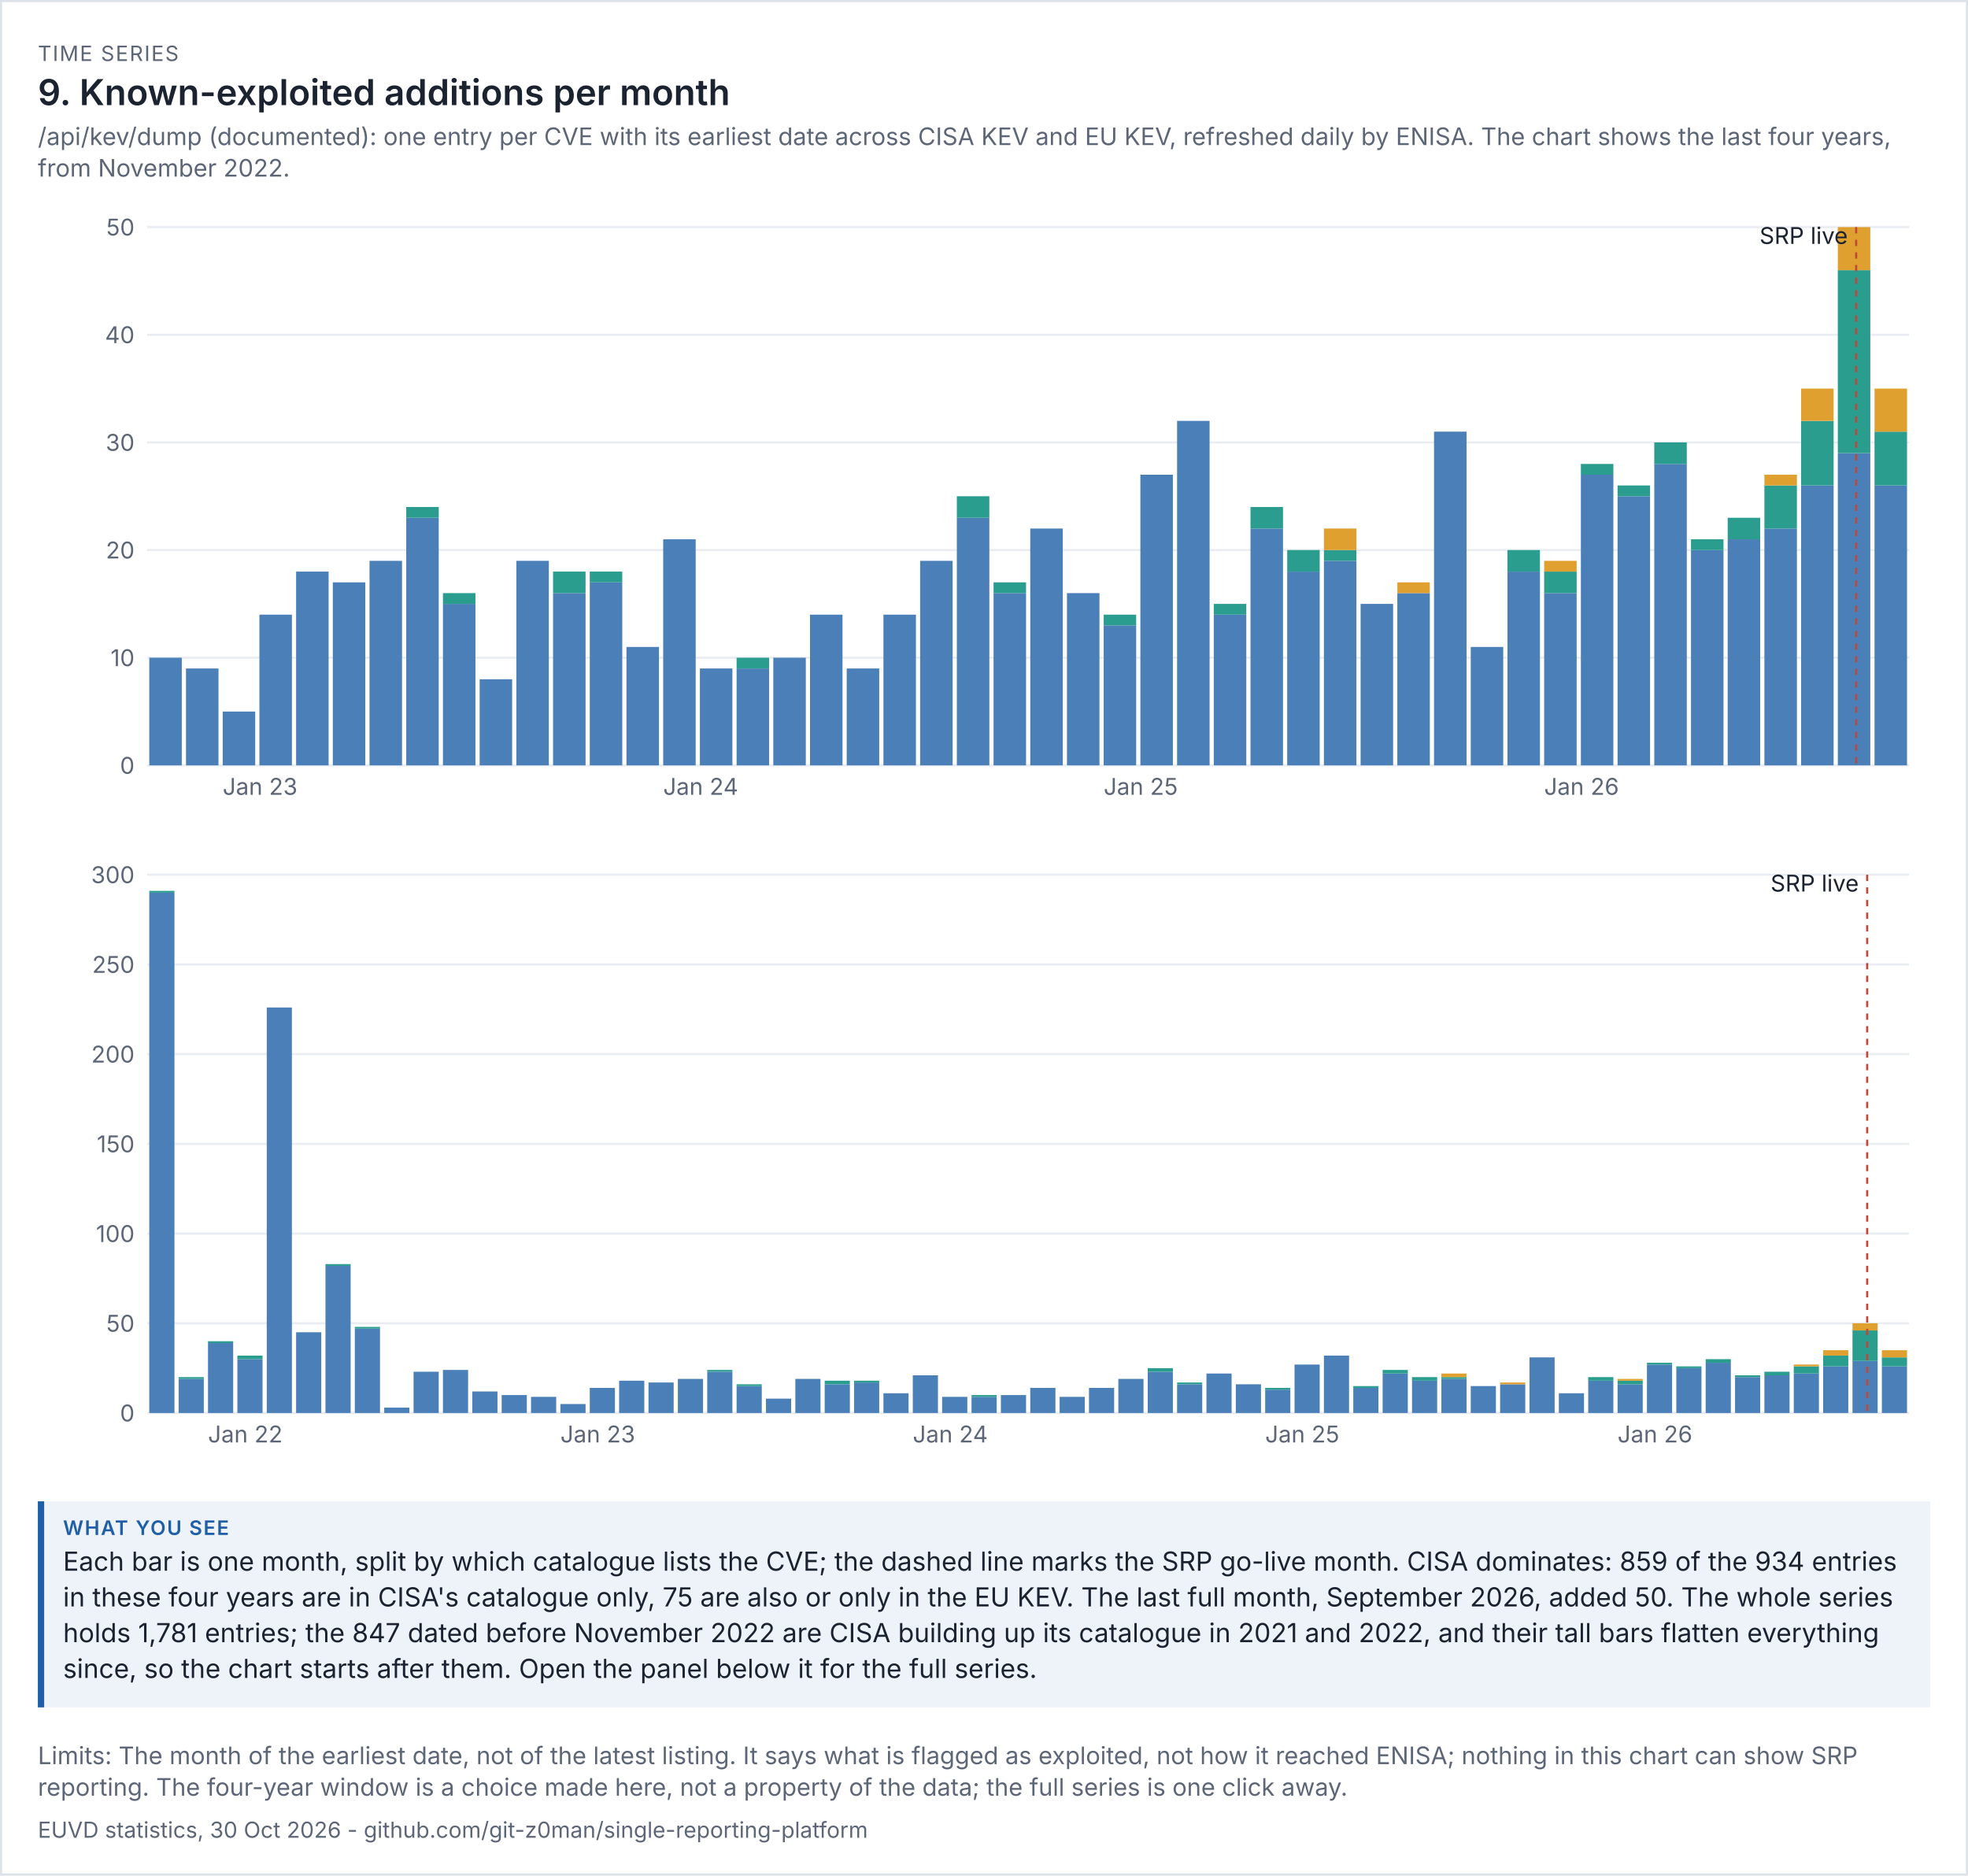
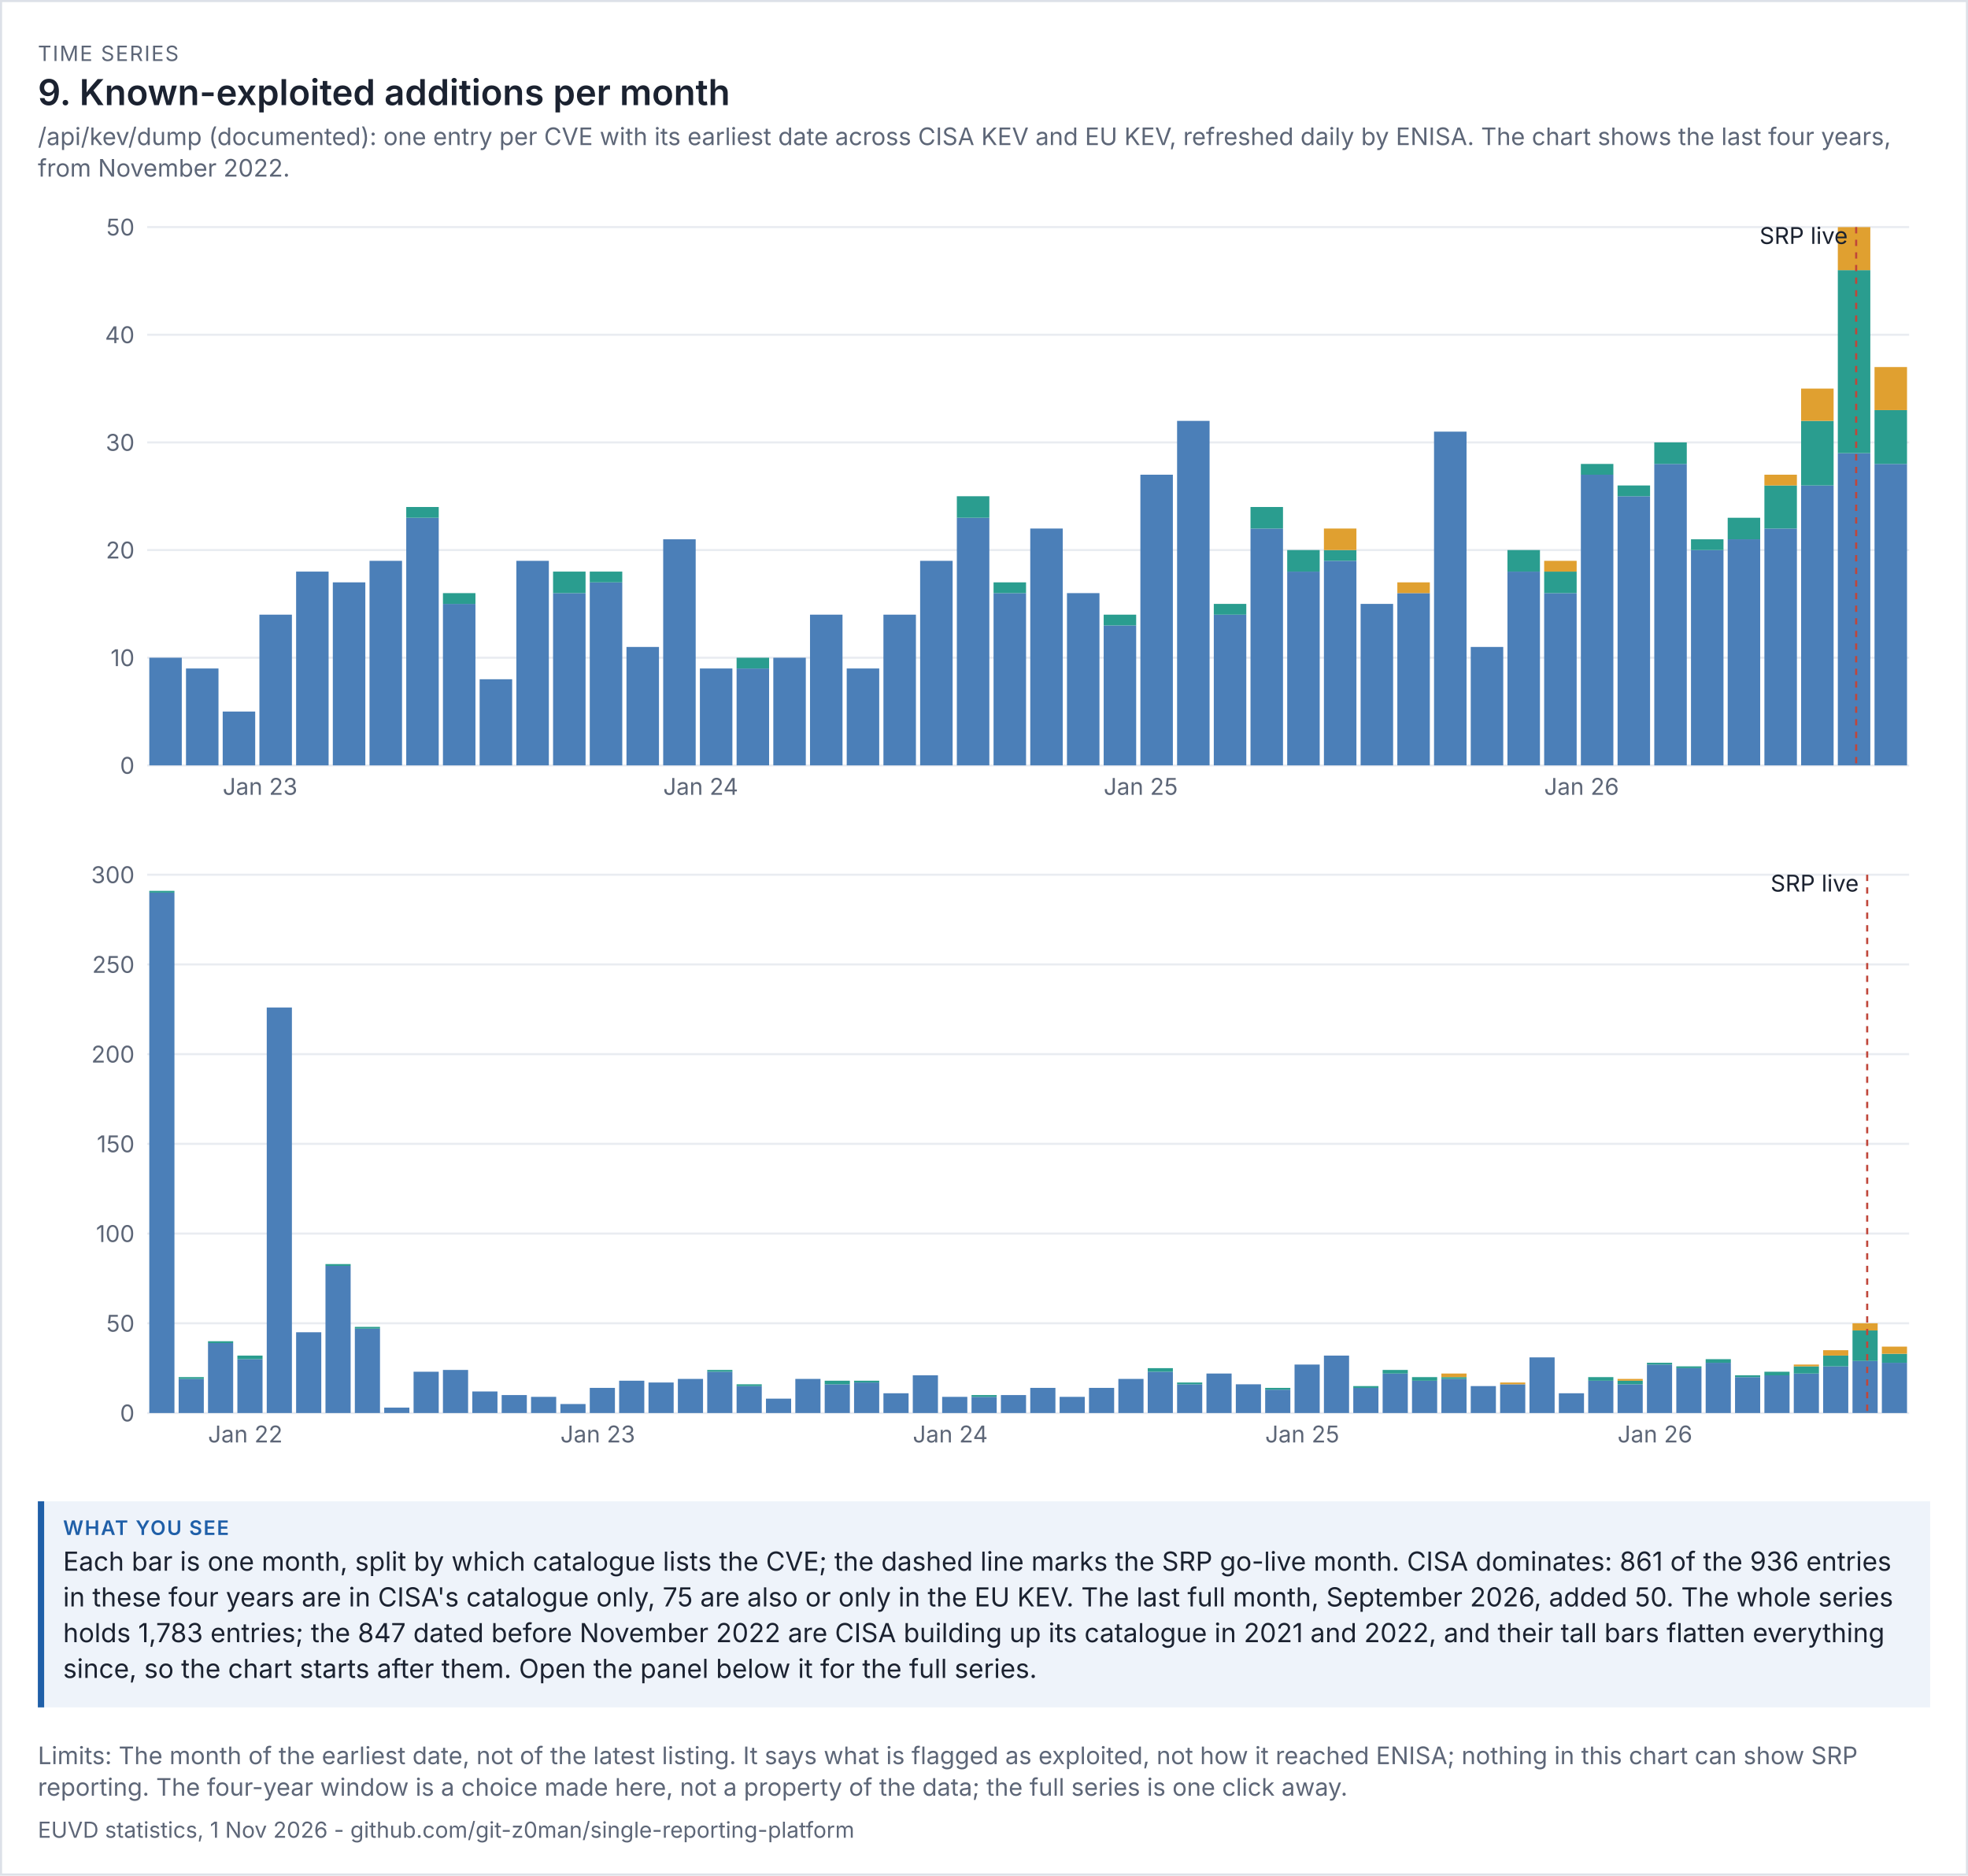
<svg xmlns="http://www.w3.org/2000/svg" viewBox="0 0 936 892" width="936" height="892" font-family="system-ui,-apple-system,'Segoe UI',sans-serif">
  <rect width="100%" height="100%" fill="#ffffff" />
  <rect x="0.5" y="0.5" width="935" height="891" fill="none" stroke="#dde1e8" />
  <text x="18" y="29" font-size="10" letter-spacing="0.6" fill="#5d6677">TIME SERIES</text>
  <text x="18" y="50" font-size="17" fill="#1b2230" font-weight="600">9. Known-exploited additions per month</text>
  <text x="18" y="69" font-size="11.5" fill="#5d6677">/api/kev/dump (documented): one entry per CVE with its earliest date across CISA KEV and EU KEV, refreshed daily by ENISA. The chart shows the last four years,</text>
  <text x="18" y="84" font-size="11.5" fill="#5d6677">from November 2022.</text>
  <g transform="translate(18,94) scale(1)" font-size="11">
    <svg viewBox="0 0 900 300" role="img" width="900" height="300">
      <g>
        <line x1="52" x2="890" y1="270" y2="270" stroke="rgb(233, 236, 241)" />
        <text x="46" y="274" text-anchor="end" fill="rgb(93, 102, 119)">0</text>
        <line x1="52" x2="890" y1="218.8" y2="218.8" stroke="rgb(233, 236, 241)" />
        <text x="46" y="222.8" text-anchor="end" fill="rgb(93, 102, 119)">10</text>
        <line x1="52" x2="890" y1="167.6" y2="167.6" stroke="rgb(233, 236, 241)" />
        <text x="46" y="171.6" text-anchor="end" fill="rgb(93, 102, 119)">20</text>
        <line x1="52" x2="890" y1="116.4" y2="116.4" stroke="rgb(233, 236, 241)" />
        <text x="46" y="120.4" text-anchor="end" fill="rgb(93, 102, 119)">30</text>
        <line x1="52" x2="890" y1="65.2" y2="65.2" stroke="rgb(233, 236, 241)" />
        <text x="46" y="69.2" text-anchor="end" fill="rgb(93, 102, 119)">40</text>
        <line x1="52" x2="890" y1="14" y2="14" stroke="rgb(233, 236, 241)" />
        <text x="46" y="18" text-anchor="end" fill="rgb(93, 102, 119)">50</text>
        <rect x="53" y="218.8" width="15.458" height="51.2" fill="rgb(75, 127, 184)" />
        <rect x="70.458" y="223.92" width="15.458" height="46.08" fill="rgb(75, 127, 184)" />
        <rect x="87.917" y="244.4" width="15.458" height="25.6" fill="rgb(75, 127, 184)" />
        <text x="87.917" y="284" fill="rgb(93, 102, 119)">Jan 23</text>
        <rect x="105.375" y="198.32" width="15.458" height="71.68" fill="rgb(75, 127, 184)" />
        <rect x="122.833" y="177.84" width="15.458" height="92.16" fill="rgb(75, 127, 184)" />
        <rect x="140.292" y="182.96" width="15.458" height="87.04" fill="rgb(75, 127, 184)" />
        <rect x="157.75" y="172.72" width="15.458" height="97.28" fill="rgb(75, 127, 184)" />
        <rect x="175.208" y="152.24" width="15.458" height="117.76" fill="rgb(75, 127, 184)" />
        <rect x="175.208" y="147.12" width="15.458" height="5.12" fill="rgb(42, 157, 143)" />
        <rect x="192.667" y="193.2" width="15.458" height="76.8" fill="rgb(75, 127, 184)" />
        <rect x="192.667" y="188.08" width="15.458" height="5.12" fill="rgb(42, 157, 143)" />
        <rect x="210.125" y="229.04" width="15.458" height="40.96" fill="rgb(75, 127, 184)" />
        <rect x="227.583" y="172.72" width="15.458" height="97.28" fill="rgb(75, 127, 184)" />
        <rect x="245.042" y="188.08" width="15.458" height="81.92" fill="rgb(75, 127, 184)" />
        <rect x="245.042" y="177.84" width="15.458" height="10.24" fill="rgb(42, 157, 143)" />
        <rect x="262.5" y="182.96" width="15.458" height="87.04" fill="rgb(75, 127, 184)" />
        <rect x="262.5" y="177.84" width="15.458" height="5.12" fill="rgb(42, 157, 143)" />
        <rect x="279.958" y="213.68" width="15.458" height="56.32" fill="rgb(75, 127, 184)" />
        <rect x="297.417" y="162.48" width="15.458" height="107.52" fill="rgb(75, 127, 184)" />
        <text x="297.417" y="284" fill="rgb(93, 102, 119)">Jan 24</text>
        <rect x="314.875" y="223.92" width="15.458" height="46.08" fill="rgb(75, 127, 184)" />
        <rect x="332.333" y="223.92" width="15.458" height="46.08" fill="rgb(75, 127, 184)" />
        <rect x="332.333" y="218.8" width="15.458" height="5.12" fill="rgb(42, 157, 143)" />
        <rect x="349.792" y="218.8" width="15.458" height="51.2" fill="rgb(75, 127, 184)" />
        <rect x="367.25" y="198.32" width="15.458" height="71.68" fill="rgb(75, 127, 184)" />
        <rect x="384.708" y="223.92" width="15.458" height="46.08" fill="rgb(75, 127, 184)" />
        <rect x="402.167" y="198.32" width="15.458" height="71.68" fill="rgb(75, 127, 184)" />
        <rect x="419.625" y="172.72" width="15.458" height="97.28" fill="rgb(75, 127, 184)" />
        <rect x="437.083" y="152.24" width="15.458" height="117.76" fill="rgb(75, 127, 184)" />
        <rect x="437.083" y="142" width="15.458" height="10.24" fill="rgb(42, 157, 143)" />
        <rect x="454.542" y="188.08" width="15.458" height="81.92" fill="rgb(75, 127, 184)" />
        <rect x="454.542" y="182.96" width="15.458" height="5.12" fill="rgb(42, 157, 143)" />
        <rect x="472" y="157.36" width="15.458" height="112.64" fill="rgb(75, 127, 184)" />
        <rect x="489.458" y="188.08" width="15.458" height="81.92" fill="rgb(75, 127, 184)" />
        <rect x="506.917" y="203.44" width="15.458" height="66.56" fill="rgb(75, 127, 184)" />
        <rect x="506.917" y="198.32" width="15.458" height="5.12" fill="rgb(42, 157, 143)" />
        <text x="506.917" y="284" fill="rgb(93, 102, 119)">Jan 25</text>
        <rect x="524.375" y="131.76" width="15.458" height="138.24" fill="rgb(75, 127, 184)" />
        <rect x="541.833" y="106.16" width="15.458" height="163.84" fill="rgb(75, 127, 184)" />
        <rect x="559.292" y="198.32" width="15.458" height="71.68" fill="rgb(75, 127, 184)" />
        <rect x="559.292" y="193.2" width="15.458" height="5.12" fill="rgb(42, 157, 143)" />
        <rect x="576.75" y="157.36" width="15.458" height="112.64" fill="rgb(75, 127, 184)" />
        <rect x="576.75" y="147.12" width="15.458" height="10.24" fill="rgb(42, 157, 143)" />
        <rect x="594.208" y="177.84" width="15.458" height="92.16" fill="rgb(75, 127, 184)" />
        <rect x="594.208" y="167.6" width="15.458" height="10.24" fill="rgb(42, 157, 143)" />
        <rect x="611.667" y="172.72" width="15.458" height="97.28" fill="rgb(75, 127, 184)" />
        <rect x="611.667" y="167.6" width="15.458" height="5.12" fill="rgb(42, 157, 143)" />
        <rect x="611.667" y="157.36" width="15.458" height="10.24" fill="rgb(224, 160, 48)" />
        <rect x="629.125" y="193.2" width="15.458" height="76.8" fill="rgb(75, 127, 184)" />
        <rect x="646.583" y="188.08" width="15.458" height="81.92" fill="rgb(75, 127, 184)" />
        <rect x="646.583" y="182.96" width="15.458" height="5.12" fill="rgb(224, 160, 48)" />
        <rect x="664.042" y="111.28" width="15.458" height="158.72" fill="rgb(75, 127, 184)" />
        <rect x="681.5" y="213.68" width="15.458" height="56.32" fill="rgb(75, 127, 184)" />
        <rect x="698.958" y="177.84" width="15.458" height="92.16" fill="rgb(75, 127, 184)" />
        <rect x="698.958" y="167.6" width="15.458" height="10.24" fill="rgb(42, 157, 143)" />
        <rect x="716.417" y="188.08" width="15.458" height="81.92" fill="rgb(75, 127, 184)" />
        <rect x="716.417" y="177.84" width="15.458" height="10.24" fill="rgb(42, 157, 143)" />
        <rect x="716.417" y="172.72" width="15.458" height="5.12" fill="rgb(224, 160, 48)" />
        <text x="716.417" y="284" fill="rgb(93, 102, 119)">Jan 26</text>
        <rect x="733.875" y="131.76" width="15.458" height="138.24" fill="rgb(75, 127, 184)" />
        <rect x="733.875" y="126.64" width="15.458" height="5.12" fill="rgb(42, 157, 143)" />
        <rect x="751.333" y="142" width="15.458" height="128" fill="rgb(75, 127, 184)" />
        <rect x="751.333" y="136.88" width="15.458" height="5.12" fill="rgb(42, 157, 143)" />
        <rect x="768.792" y="126.64" width="15.458" height="143.36" fill="rgb(75, 127, 184)" />
        <rect x="768.792" y="116.4" width="15.458" height="10.24" fill="rgb(42, 157, 143)" />
        <rect x="786.25" y="167.6" width="15.458" height="102.4" fill="rgb(75, 127, 184)" />
        <rect x="786.25" y="162.48" width="15.458" height="5.12" fill="rgb(42, 157, 143)" />
        <rect x="803.708" y="162.48" width="15.458" height="107.52" fill="rgb(75, 127, 184)" />
        <rect x="803.708" y="152.24" width="15.458" height="10.24" fill="rgb(42, 157, 143)" />
        <rect x="821.167" y="157.36" width="15.458" height="112.64" fill="rgb(75, 127, 184)" />
        <rect x="821.167" y="136.88" width="15.458" height="20.48" fill="rgb(42, 157, 143)" />
        <rect x="821.167" y="131.76" width="15.458" height="5.12" fill="rgb(224, 160, 48)" />
        <rect x="838.625" y="136.88" width="15.458" height="133.12" fill="rgb(75, 127, 184)" />
        <rect x="838.625" y="106.16" width="15.458" height="30.72" fill="rgb(42, 157, 143)" />
        <rect x="838.625" y="90.8" width="15.458" height="15.36" fill="rgb(224, 160, 48)" />
        <rect x="856.083" y="121.52" width="15.458" height="148.48" fill="rgb(75, 127, 184)" />
        <rect x="856.083" y="34.48" width="15.458" height="87.04" fill="rgb(42, 157, 143)" />
        <rect x="856.083" y="14" width="15.458" height="20.48" fill="rgb(224, 160, 48)" />
        <line x1="864.812" x2="864.812" y1="14" y2="270" stroke="rgb(192, 70, 58)" stroke-dasharray="3 3" />
        <text x="860.812" y="22" text-anchor="end" class="t" fill="rgb(27, 34, 48)">SRP live</text>
-         <rect x="873.542" y="136.88" width="15.458" height="133.12" fill="rgb(75, 127, 184)" />
-         <rect x="873.542" y="111.28" width="15.458" height="25.6" fill="rgb(42, 157, 143)" />
-         <rect x="873.542" y="90.8" width="15.458" height="20.48" fill="rgb(224, 160, 48)" />
+         <rect x="873.542" y="126.64" width="15.458" height="143.36" fill="rgb(75, 127, 184)" />
+         <rect x="873.542" y="101.04" width="15.458" height="25.6" fill="rgb(42, 157, 143)" />
+         <rect x="873.542" y="80.56" width="15.458" height="20.48" fill="rgb(224, 160, 48)" />
      </g>
    </svg>
  </g>
  <g transform="translate(18,402) scale(1)" font-size="11">
    <svg viewBox="0 0 900 300" role="img" width="900" height="300">
      <g>
        <line x1="52" x2="890" y1="270" y2="270" stroke="rgb(233, 236, 241)" />
        <text x="46" y="274" text-anchor="end" fill="rgb(93, 102, 119)">0</text>
        <line x1="52" x2="890" y1="227.333" y2="227.333" stroke="rgb(233, 236, 241)" />
        <text x="46" y="231.333" text-anchor="end" fill="rgb(93, 102, 119)">50</text>
        <line x1="52" x2="890" y1="184.667" y2="184.667" stroke="rgb(233, 236, 241)" />
        <text x="46" y="188.667" text-anchor="end" fill="rgb(93, 102, 119)">100</text>
        <line x1="52" x2="890" y1="142" y2="142" stroke="rgb(233, 236, 241)" />
        <text x="46" y="146" text-anchor="end" fill="rgb(93, 102, 119)">150</text>
        <line x1="52" x2="890" y1="99.333" y2="99.333" stroke="rgb(233, 236, 241)" />
        <text x="46" y="103.333" text-anchor="end" fill="rgb(93, 102, 119)">200</text>
        <line x1="52" x2="890" y1="56.667" y2="56.667" stroke="rgb(233, 236, 241)" />
        <text x="46" y="60.667" text-anchor="end" fill="rgb(93, 102, 119)">250</text>
        <line x1="52" x2="890" y1="14" y2="14" stroke="rgb(233, 236, 241)" />
        <text x="46" y="18" text-anchor="end" fill="rgb(93, 102, 119)">300</text>
        <rect x="53" y="22.533" width="11.967" height="247.467" fill="rgb(75, 127, 184)" />
        <rect x="53" y="21.68" width="11.967" height="0.853" fill="rgb(42, 157, 143)" />
        <rect x="66.967" y="253.787" width="11.967" height="16.213" fill="rgb(75, 127, 184)" />
        <rect x="66.967" y="252.933" width="11.967" height="0.853" fill="rgb(42, 157, 143)" />
        <rect x="80.933" y="236.72" width="11.967" height="33.28" fill="rgb(75, 127, 184)" />
        <rect x="80.933" y="235.867" width="11.967" height="0.853" fill="rgb(42, 157, 143)" />
        <text x="80.933" y="284" fill="rgb(93, 102, 119)">Jan 22</text>
        <rect x="94.9" y="244.4" width="11.967" height="25.6" fill="rgb(75, 127, 184)" />
        <rect x="94.9" y="242.693" width="11.967" height="1.707" fill="rgb(42, 157, 143)" />
        <rect x="108.867" y="77.147" width="11.967" height="192.853" fill="rgb(75, 127, 184)" />
        <rect x="122.833" y="231.6" width="11.967" height="38.4" fill="rgb(75, 127, 184)" />
        <rect x="136.8" y="200.027" width="11.967" height="69.973" fill="rgb(75, 127, 184)" />
        <rect x="136.8" y="199.173" width="11.967" height="0.853" fill="rgb(42, 157, 143)" />
        <rect x="150.767" y="229.893" width="11.967" height="40.107" fill="rgb(75, 127, 184)" />
        <rect x="150.767" y="229.04" width="11.967" height="0.853" fill="rgb(42, 157, 143)" />
        <rect x="164.733" y="267.44" width="11.967" height="2.56" fill="rgb(75, 127, 184)" />
        <rect x="178.7" y="250.373" width="11.967" height="19.627" fill="rgb(75, 127, 184)" />
        <rect x="192.667" y="249.52" width="11.967" height="20.48" fill="rgb(75, 127, 184)" />
        <rect x="206.633" y="259.76" width="11.967" height="10.24" fill="rgb(75, 127, 184)" />
        <rect x="220.6" y="261.467" width="11.967" height="8.533" fill="rgb(75, 127, 184)" />
        <rect x="234.567" y="262.32" width="11.967" height="7.68" fill="rgb(75, 127, 184)" />
        <rect x="248.533" y="265.733" width="11.967" height="4.267" fill="rgb(75, 127, 184)" />
        <text x="248.533" y="284" fill="rgb(93, 102, 119)">Jan 23</text>
        <rect x="262.5" y="258.053" width="11.967" height="11.947" fill="rgb(75, 127, 184)" />
        <rect x="276.467" y="254.64" width="11.967" height="15.36" fill="rgb(75, 127, 184)" />
        <rect x="290.433" y="255.493" width="11.967" height="14.507" fill="rgb(75, 127, 184)" />
        <rect x="304.4" y="253.787" width="11.967" height="16.213" fill="rgb(75, 127, 184)" />
        <rect x="318.367" y="250.373" width="11.967" height="19.627" fill="rgb(75, 127, 184)" />
        <rect x="318.367" y="249.52" width="11.967" height="0.853" fill="rgb(42, 157, 143)" />
        <rect x="332.333" y="257.2" width="11.967" height="12.8" fill="rgb(75, 127, 184)" />
        <rect x="332.333" y="256.347" width="11.967" height="0.853" fill="rgb(42, 157, 143)" />
        <rect x="346.3" y="263.173" width="11.967" height="6.827" fill="rgb(75, 127, 184)" />
        <rect x="360.267" y="253.787" width="11.967" height="16.213" fill="rgb(75, 127, 184)" />
        <rect x="374.233" y="256.347" width="11.967" height="13.653" fill="rgb(75, 127, 184)" />
        <rect x="374.233" y="254.64" width="11.967" height="1.707" fill="rgb(42, 157, 143)" />
        <rect x="388.2" y="255.493" width="11.967" height="14.507" fill="rgb(75, 127, 184)" />
        <rect x="388.2" y="254.64" width="11.967" height="0.853" fill="rgb(42, 157, 143)" />
        <rect x="402.167" y="260.613" width="11.967" height="9.387" fill="rgb(75, 127, 184)" />
        <rect x="416.133" y="252.08" width="11.967" height="17.92" fill="rgb(75, 127, 184)" />
        <text x="416.133" y="284" fill="rgb(93, 102, 119)">Jan 24</text>
        <rect x="430.1" y="262.32" width="11.967" height="7.68" fill="rgb(75, 127, 184)" />
        <rect x="444.067" y="262.32" width="11.967" height="7.68" fill="rgb(75, 127, 184)" />
        <rect x="444.067" y="261.467" width="11.967" height="0.853" fill="rgb(42, 157, 143)" />
        <rect x="458.033" y="261.467" width="11.967" height="8.533" fill="rgb(75, 127, 184)" />
        <rect x="472" y="258.053" width="11.967" height="11.947" fill="rgb(75, 127, 184)" />
        <rect x="485.967" y="262.32" width="11.967" height="7.68" fill="rgb(75, 127, 184)" />
        <rect x="499.933" y="258.053" width="11.967" height="11.947" fill="rgb(75, 127, 184)" />
        <rect x="513.9" y="253.787" width="11.967" height="16.213" fill="rgb(75, 127, 184)" />
        <rect x="527.867" y="250.373" width="11.967" height="19.627" fill="rgb(75, 127, 184)" />
        <rect x="527.867" y="248.667" width="11.967" height="1.707" fill="rgb(42, 157, 143)" />
        <rect x="541.833" y="256.347" width="11.967" height="13.653" fill="rgb(75, 127, 184)" />
        <rect x="541.833" y="255.493" width="11.967" height="0.853" fill="rgb(42, 157, 143)" />
        <rect x="555.8" y="251.227" width="11.967" height="18.773" fill="rgb(75, 127, 184)" />
        <rect x="569.767" y="256.347" width="11.967" height="13.653" fill="rgb(75, 127, 184)" />
        <rect x="583.733" y="258.907" width="11.967" height="11.093" fill="rgb(75, 127, 184)" />
        <rect x="583.733" y="258.053" width="11.967" height="0.853" fill="rgb(42, 157, 143)" />
        <text x="583.733" y="284" fill="rgb(93, 102, 119)">Jan 25</text>
        <rect x="597.7" y="246.96" width="11.967" height="23.04" fill="rgb(75, 127, 184)" />
        <rect x="611.667" y="242.693" width="11.967" height="27.307" fill="rgb(75, 127, 184)" />
        <rect x="625.633" y="258.053" width="11.967" height="11.947" fill="rgb(75, 127, 184)" />
        <rect x="625.633" y="257.2" width="11.967" height="0.853" fill="rgb(42, 157, 143)" />
        <rect x="639.6" y="251.227" width="11.967" height="18.773" fill="rgb(75, 127, 184)" />
        <rect x="639.6" y="249.52" width="11.967" height="1.707" fill="rgb(42, 157, 143)" />
        <rect x="653.567" y="254.64" width="11.967" height="15.36" fill="rgb(75, 127, 184)" />
        <rect x="653.567" y="252.933" width="11.967" height="1.707" fill="rgb(42, 157, 143)" />
        <rect x="667.533" y="253.787" width="11.967" height="16.213" fill="rgb(75, 127, 184)" />
        <rect x="667.533" y="252.933" width="11.967" height="0.853" fill="rgb(42, 157, 143)" />
        <rect x="667.533" y="251.227" width="11.967" height="1.707" fill="rgb(224, 160, 48)" />
        <rect x="681.5" y="257.2" width="11.967" height="12.8" fill="rgb(75, 127, 184)" />
        <rect x="695.467" y="256.347" width="11.967" height="13.653" fill="rgb(75, 127, 184)" />
        <rect x="695.467" y="255.493" width="11.967" height="0.853" fill="rgb(224, 160, 48)" />
        <rect x="709.433" y="243.547" width="11.967" height="26.453" fill="rgb(75, 127, 184)" />
        <rect x="723.4" y="260.613" width="11.967" height="9.387" fill="rgb(75, 127, 184)" />
        <rect x="737.367" y="254.64" width="11.967" height="15.36" fill="rgb(75, 127, 184)" />
        <rect x="737.367" y="252.933" width="11.967" height="1.707" fill="rgb(42, 157, 143)" />
        <rect x="751.333" y="256.347" width="11.967" height="13.653" fill="rgb(75, 127, 184)" />
        <rect x="751.333" y="254.64" width="11.967" height="1.707" fill="rgb(42, 157, 143)" />
        <rect x="751.333" y="253.787" width="11.967" height="0.853" fill="rgb(224, 160, 48)" />
        <text x="751.333" y="284" fill="rgb(93, 102, 119)">Jan 26</text>
        <rect x="765.3" y="246.96" width="11.967" height="23.04" fill="rgb(75, 127, 184)" />
        <rect x="765.3" y="246.107" width="11.967" height="0.853" fill="rgb(42, 157, 143)" />
        <rect x="779.267" y="248.667" width="11.967" height="21.333" fill="rgb(75, 127, 184)" />
        <rect x="779.267" y="247.813" width="11.967" height="0.853" fill="rgb(42, 157, 143)" />
        <rect x="793.233" y="246.107" width="11.967" height="23.893" fill="rgb(75, 127, 184)" />
        <rect x="793.233" y="244.4" width="11.967" height="1.707" fill="rgb(42, 157, 143)" />
        <rect x="807.2" y="252.933" width="11.967" height="17.067" fill="rgb(75, 127, 184)" />
        <rect x="807.2" y="252.08" width="11.967" height="0.853" fill="rgb(42, 157, 143)" />
        <rect x="821.167" y="252.08" width="11.967" height="17.92" fill="rgb(75, 127, 184)" />
        <rect x="821.167" y="250.373" width="11.967" height="1.707" fill="rgb(42, 157, 143)" />
        <rect x="835.133" y="251.227" width="11.967" height="18.773" fill="rgb(75, 127, 184)" />
        <rect x="835.133" y="247.813" width="11.967" height="3.413" fill="rgb(42, 157, 143)" />
        <rect x="835.133" y="246.96" width="11.967" height="0.853" fill="rgb(224, 160, 48)" />
        <rect x="849.1" y="247.813" width="11.967" height="22.187" fill="rgb(75, 127, 184)" />
        <rect x="849.1" y="242.693" width="11.967" height="5.12" fill="rgb(42, 157, 143)" />
        <rect x="849.1" y="240.133" width="11.967" height="2.56" fill="rgb(224, 160, 48)" />
        <rect x="863.067" y="245.253" width="11.967" height="24.747" fill="rgb(75, 127, 184)" />
        <rect x="863.067" y="230.747" width="11.967" height="14.507" fill="rgb(42, 157, 143)" />
        <rect x="863.067" y="227.333" width="11.967" height="3.413" fill="rgb(224, 160, 48)" />
        <line x1="870.05" x2="870.05" y1="14" y2="270" stroke="rgb(192, 70, 58)" stroke-dasharray="3 3" />
        <text x="866.05" y="22" text-anchor="end" class="t" fill="rgb(27, 34, 48)">SRP live</text>
-         <rect x="877.033" y="247.813" width="11.967" height="22.187" fill="rgb(75, 127, 184)" />
-         <rect x="877.033" y="243.547" width="11.967" height="4.267" fill="rgb(42, 157, 143)" />
-         <rect x="877.033" y="240.133" width="11.967" height="3.413" fill="rgb(224, 160, 48)" />
+         <rect x="877.033" y="246.107" width="11.967" height="23.893" fill="rgb(75, 127, 184)" />
+         <rect x="877.033" y="241.84" width="11.967" height="4.267" fill="rgb(42, 157, 143)" />
+         <rect x="877.033" y="238.427" width="11.967" height="3.413" fill="rgb(224, 160, 48)" />
      </g>
    </svg>
  </g>
  <rect x="18" y="714" width="900" height="98" fill="#eef3fa" />
  <rect x="18" y="714" width="3" height="98" fill="#1f5fa8" />
  <text x="30" y="730" font-size="9.5" letter-spacing="0.6" font-weight="600" fill="#1f5fa8">WHAT YOU SEE</text>
-   <text x="30" y="747" font-size="12.5" fill="#1b2230">Each bar is one month, split by which catalogue lists the CVE; the dashed line marks the SRP go-live month. CISA dominates: 859 of the 934 entries</text>
+   <text x="30" y="747" font-size="12.5" fill="#1b2230">Each bar is one month, split by which catalogue lists the CVE; the dashed line marks the SRP go-live month. CISA dominates: 861 of the 936 entries</text>
  <text x="30" y="764" font-size="12.5" fill="#1b2230">in these four years are in CISA's catalogue only, 75 are also or only in the EU KEV. The last full month, September 2026, added 50. The whole series</text>
-   <text x="30" y="781" font-size="12.5" fill="#1b2230">holds 1,781 entries; the 847 dated before November 2022 are CISA building up its catalogue in 2021 and 2022, and their tall bars flatten everything</text>
+   <text x="30" y="781" font-size="12.5" fill="#1b2230">holds 1,783 entries; the 847 dated before November 2022 are CISA building up its catalogue in 2021 and 2022, and their tall bars flatten everything</text>
  <text x="30" y="798" font-size="12.5" fill="#1b2230">since, so the chart starts after them. Open the panel below it for the full series.</text>
  <text x="18" y="839" font-size="11.5" fill="#5d6677">Limits: The month of the earliest date, not of the latest listing. It says what is flagged as exploited, not how it reached ENISA; nothing in this chart can show SRP</text>
  <text x="18" y="854" font-size="11.5" fill="#5d6677">reporting. The four-year window is a choice made here, not a property of the data; the full series is one click away.</text>
-   <text x="18" y="874" font-size="10.5" fill="#5d6677">EUVD statistics, 30 Oct 2026 - github.com/git-z0man/single-reporting-platform</text>
+   <text x="18" y="874" font-size="10.5" fill="#5d6677">EUVD statistics, 1 Nov 2026 - github.com/git-z0man/single-reporting-platform</text>
</svg>
